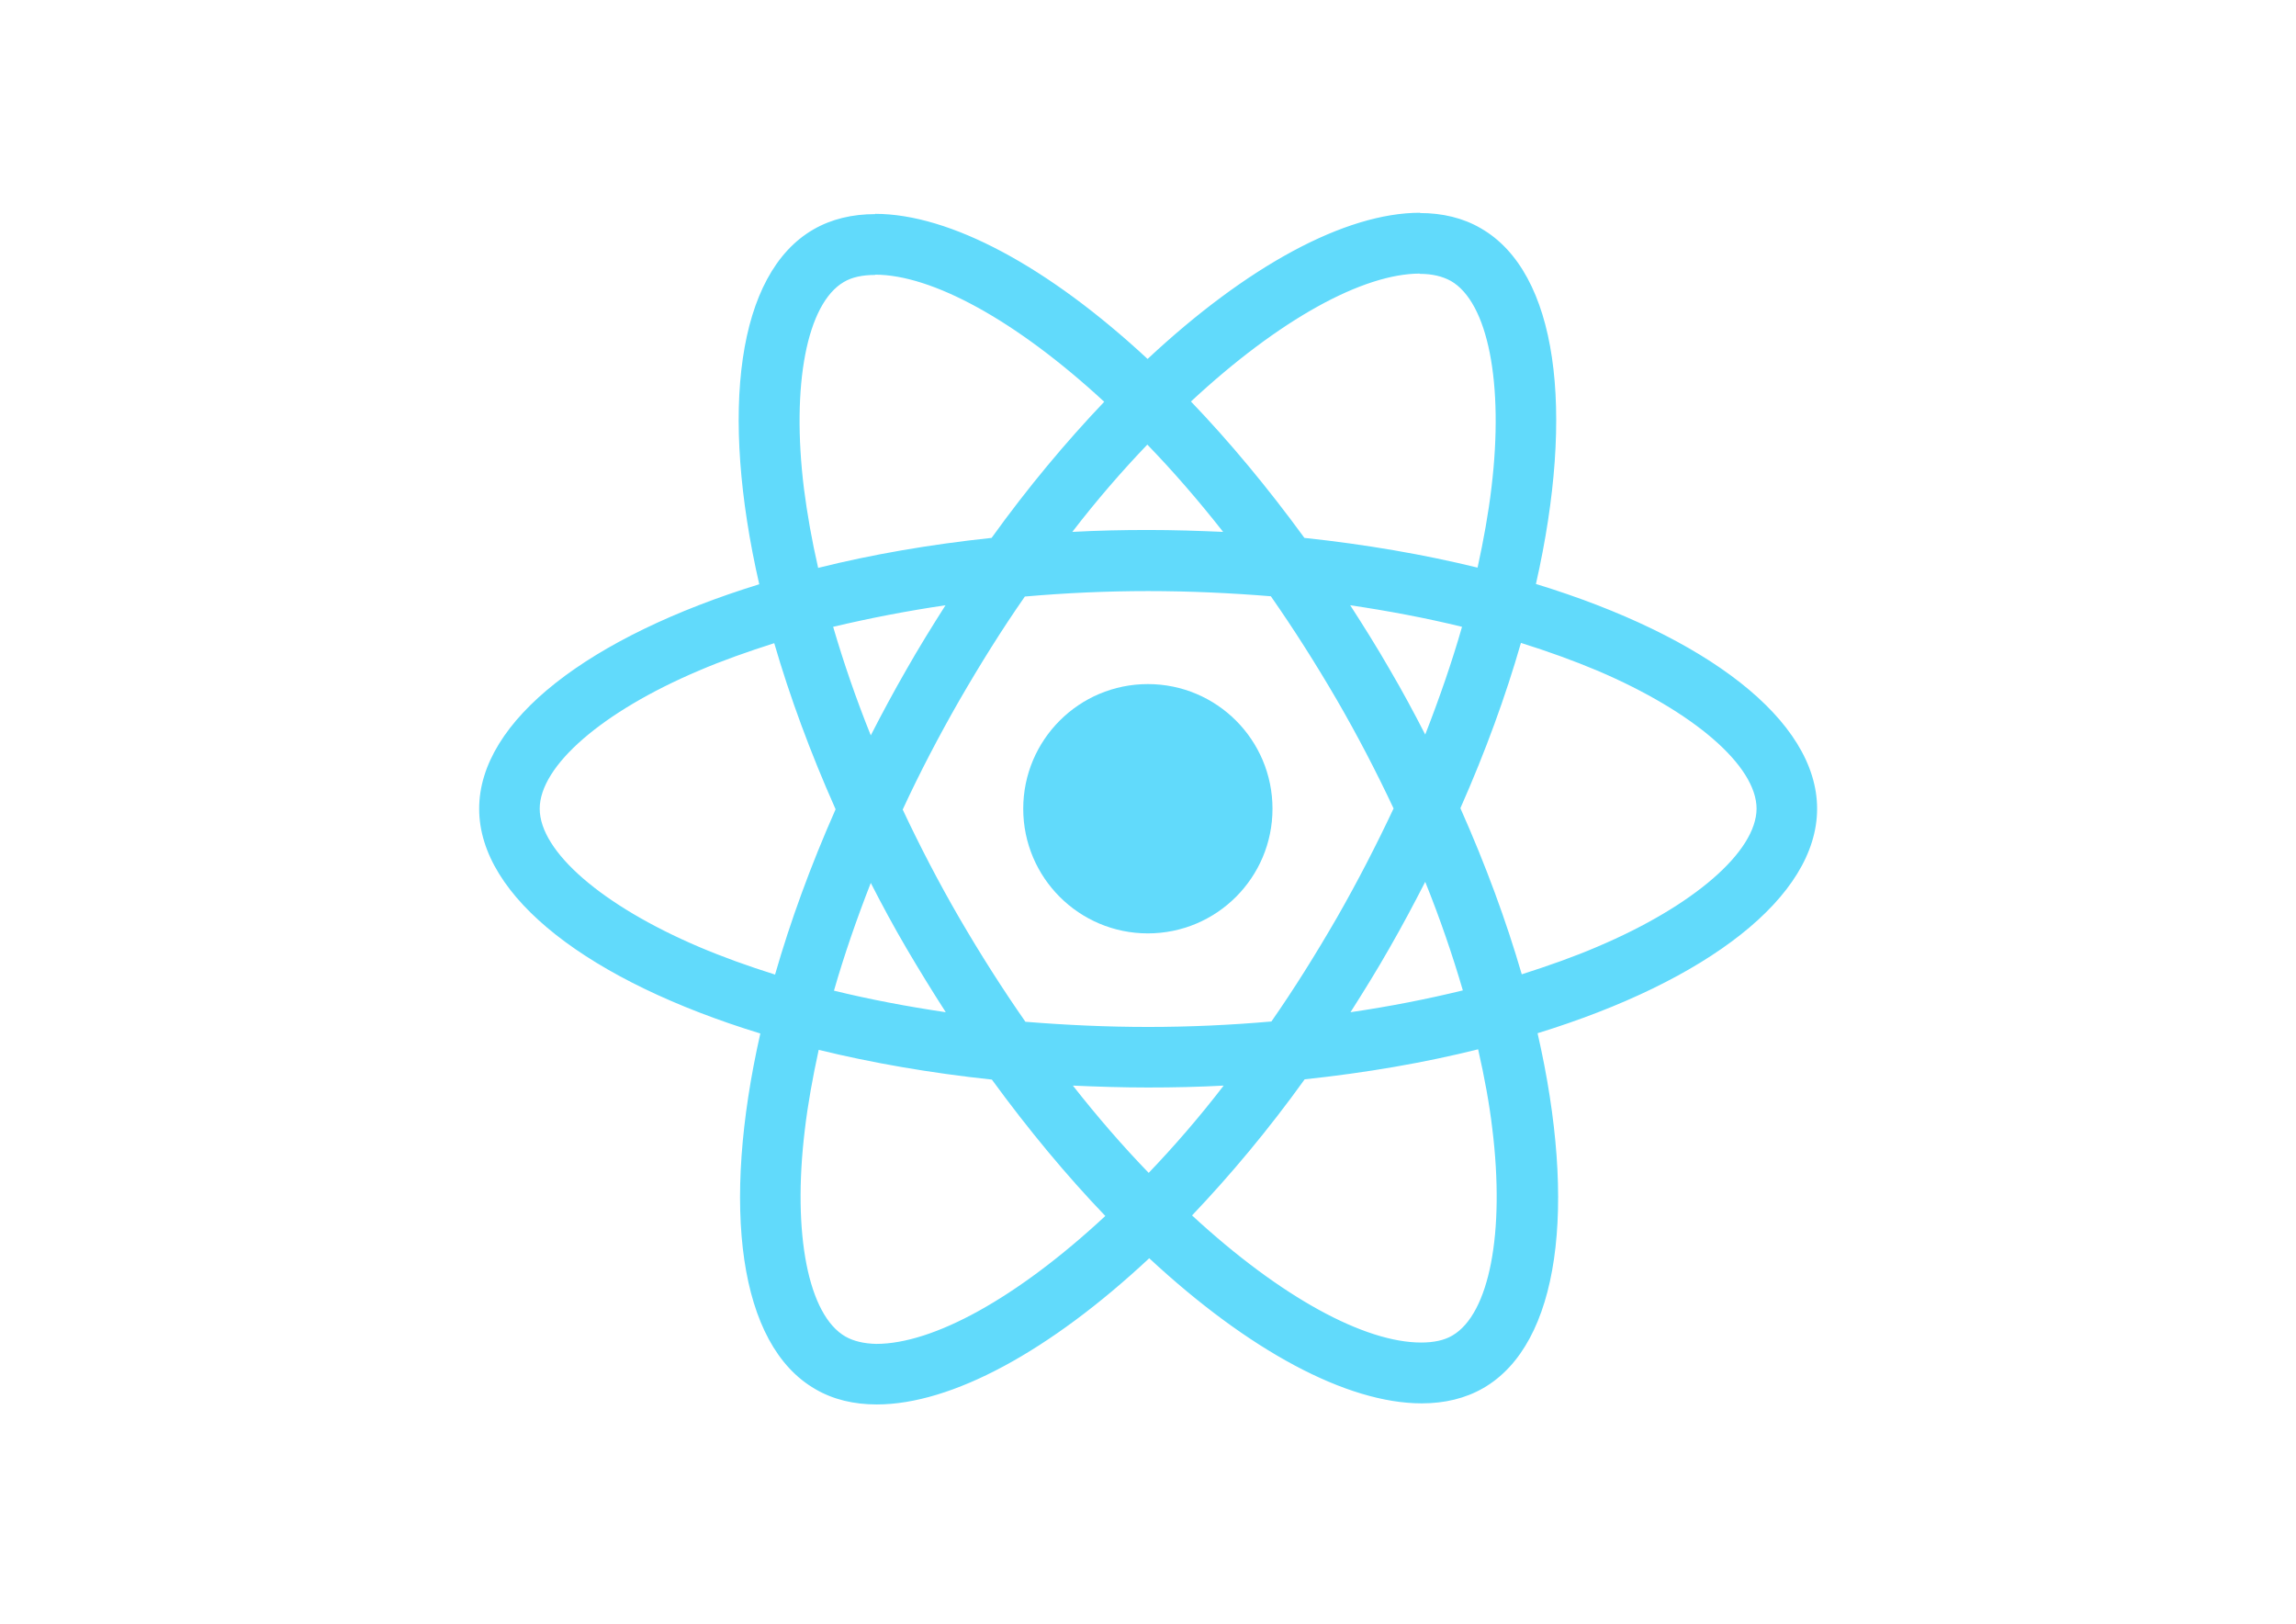
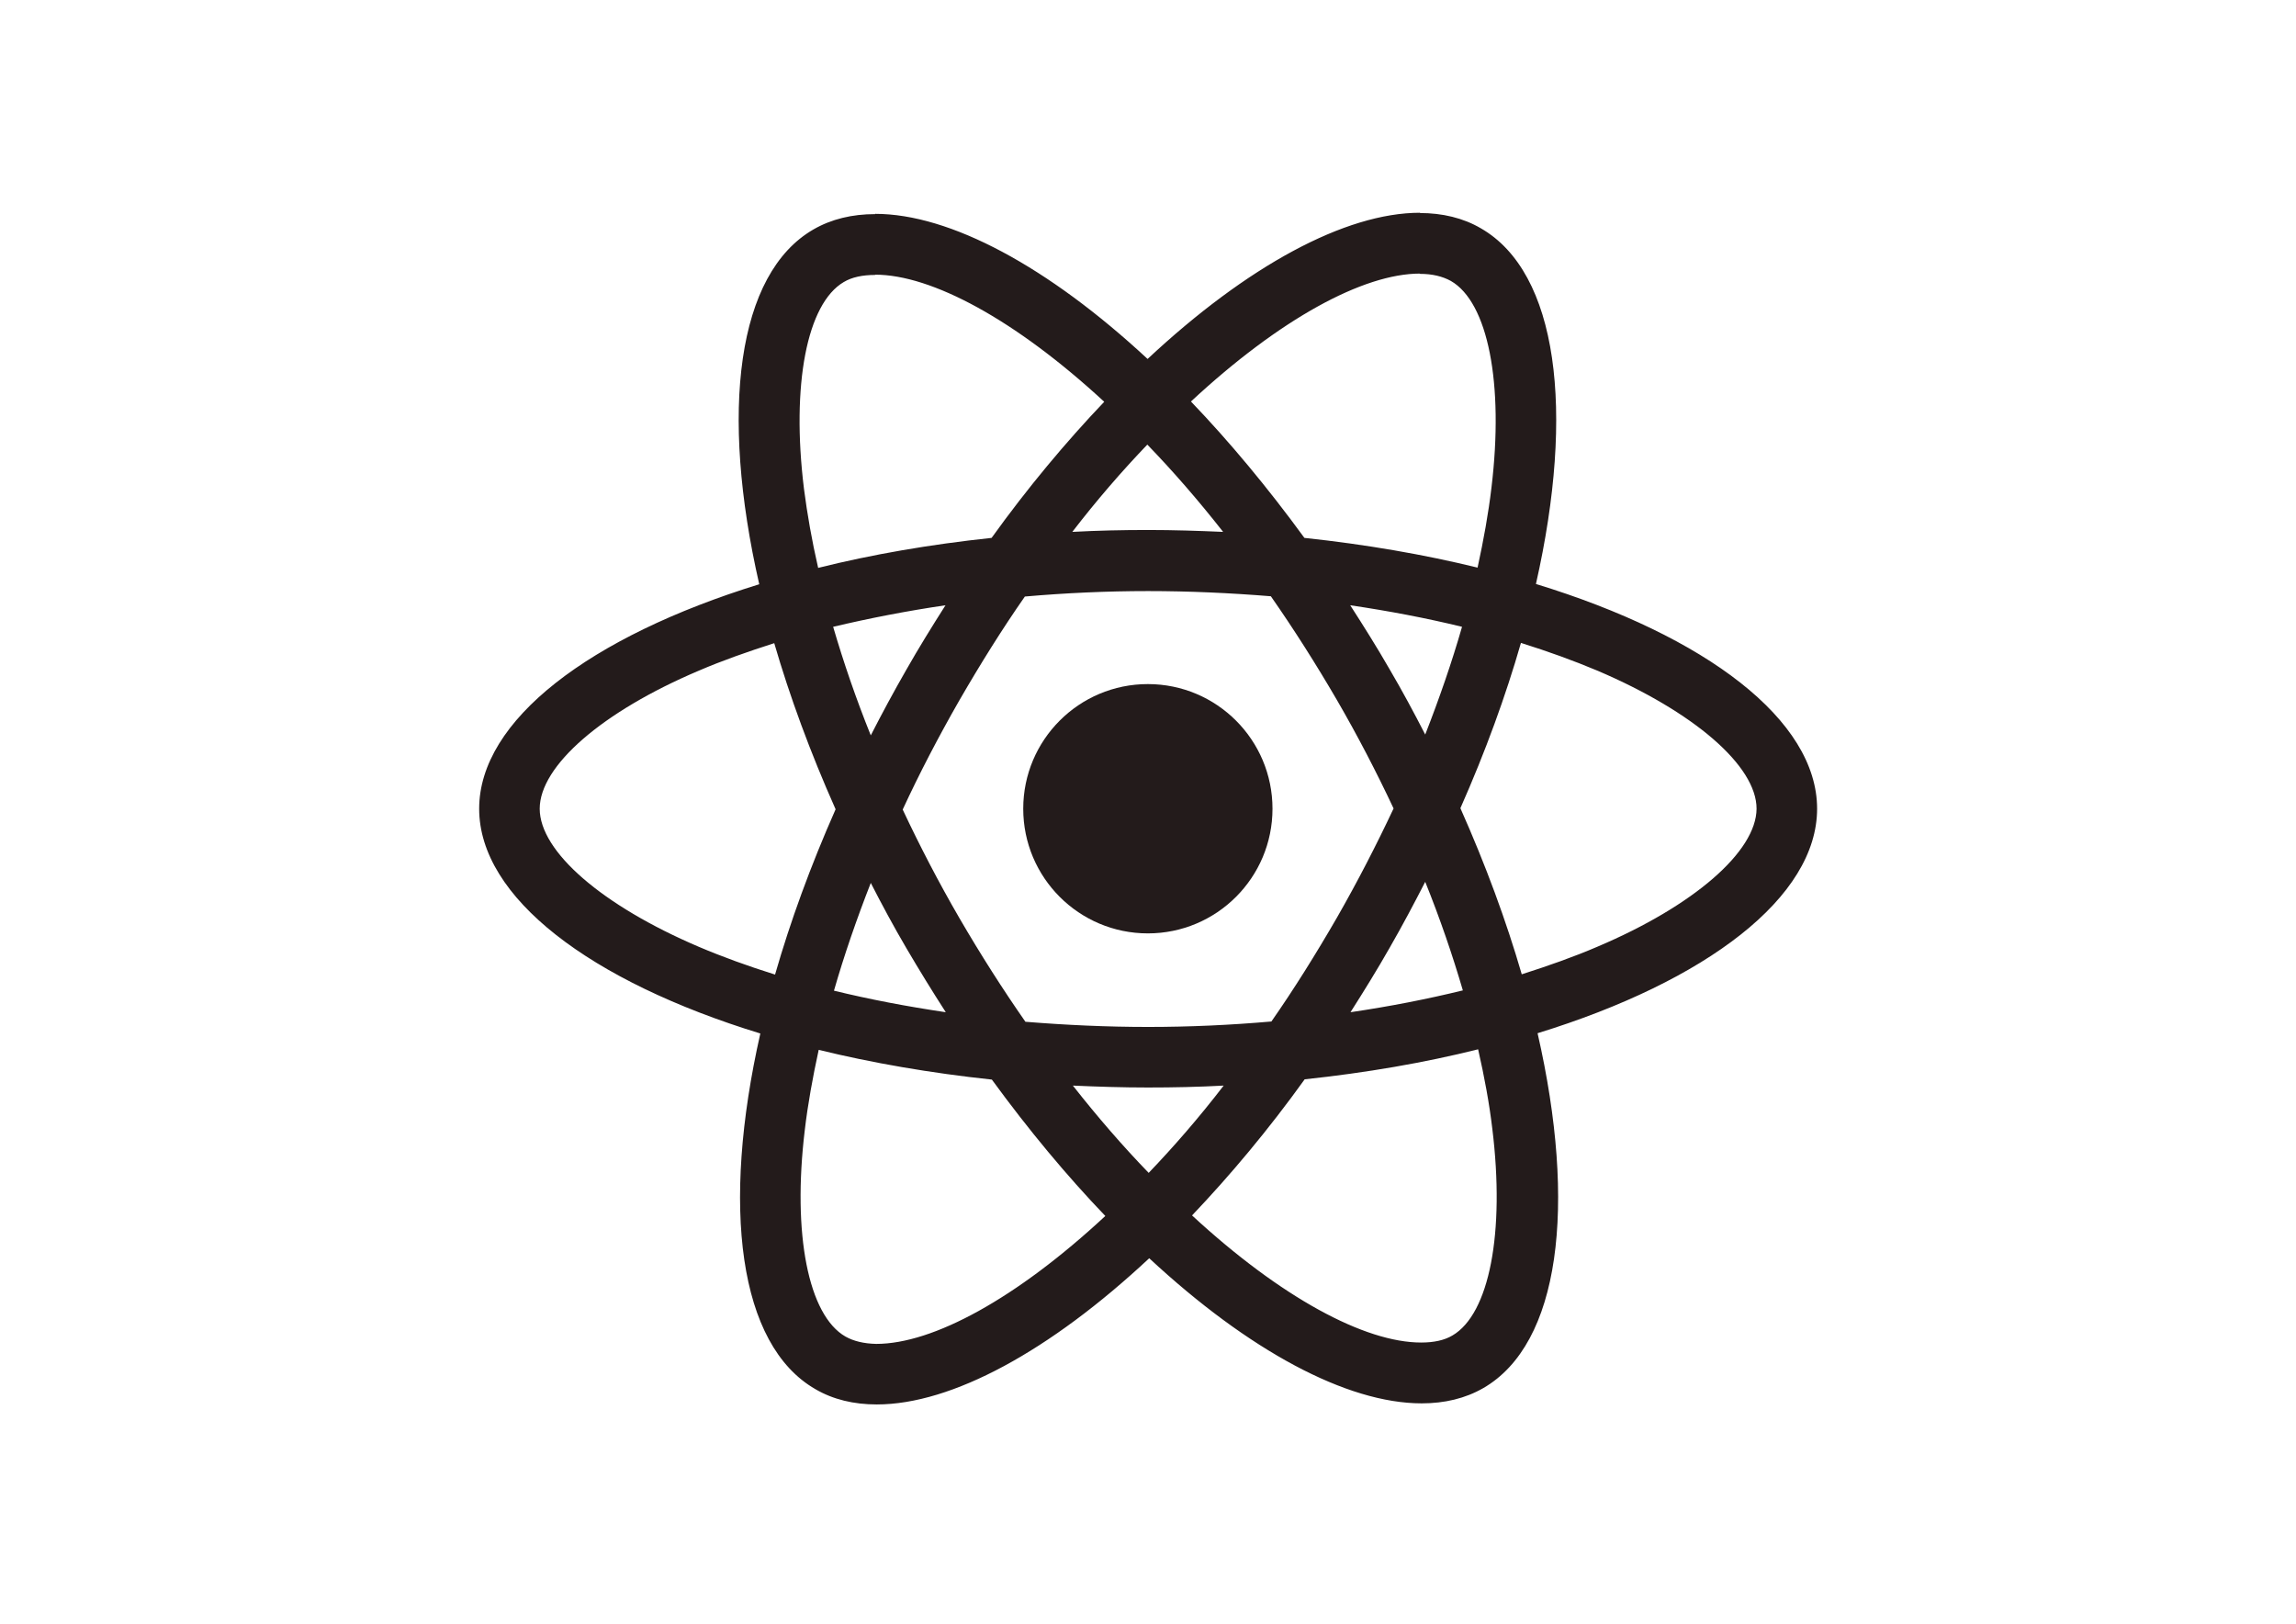
<svg xmlns="http://www.w3.org/2000/svg" viewBox="0 0 841.9 595.3">
-   <g fill="#61DAFB">
+   <g fill="#231b1b">
    <path d="M666.3 296.5c0-32.5-40.7-63.3-103.1-82.4 14.4-63.6 8-114.2-20.2-130.4-6.5-3.8-14.1-5.6-22.4-5.6v22.3c4.6 0 8.3.9 11.4 2.6 13.6 7.8 19.5 37.5 14.9 75.7-1.1 9.4-2.9 19.3-5.1 29.4-19.6-4.8-41-8.5-63.5-10.9-13.5-18.5-27.5-35.3-41.6-50 32.6-30.3 63.2-46.9 84-46.9V78c-27.5 0-63.5 19.6-99.9 53.6-36.4-33.8-72.4-53.2-99.9-53.2v22.3c20.7 0 51.4 16.5 84 46.6-14 14.7-28 31.4-41.3 49.9-22.6 2.4-44 6.1-63.6 11-2.3-10-4-19.7-5.2-29-4.7-38.2 1.1-67.9 14.6-75.8 3-1.8 6.9-2.6 11.5-2.6V78.5c-8.4 0-16 1.8-22.6 5.6-28.1 16.2-34.4 66.7-19.9 130.1-62.2 19.2-102.7 49.9-102.7 82.3 0 32.5 40.7 63.3 103.1 82.4-14.4 63.6-8 114.2 20.2 130.4 6.5 3.8 14.1 5.6 22.5 5.6 27.5 0 63.5-19.6 99.9-53.6 36.4 33.8 72.4 53.2 99.9 53.2 8.4 0 16-1.8 22.6-5.6 28.1-16.2 34.4-66.7 19.9-130.1 62-19.1 102.5-49.9 102.5-82.3zm-130.2-66.7c-3.7 12.9-8.3 26.2-13.5 39.5-4.1-8-8.4-16-13.1-24-4.6-8-9.5-15.8-14.4-23.4 14.2 2.1 27.9 4.7 41 7.9zm-45.8 106.5c-7.8 13.5-15.8 26.3-24.1 38.2-14.9 1.3-30 2-45.2 2-15.1 0-30.2-.7-45-1.9-8.3-11.9-16.4-24.6-24.2-38-7.6-13.1-14.5-26.4-20.8-39.8 6.2-13.4 13.2-26.8 20.7-39.9 7.8-13.5 15.8-26.3 24.1-38.2 14.9-1.3 30-2 45.2-2 15.1 0 30.2.7 45 1.9 8.3 11.9 16.4 24.6 24.2 38 7.6 13.1 14.5 26.4 20.8 39.8-6.3 13.4-13.2 26.8-20.7 39.9zm32.3-13c5.4 13.4 10 26.8 13.8 39.8-13.1 3.2-26.9 5.9-41.2 8 4.9-7.7 9.8-15.6 14.4-23.7 4.6-8 8.9-16.1 13-24.1zM421.2 430c-9.3-9.6-18.6-20.3-27.8-32 9 .4 18.2.7 27.5.7 9.4 0 18.7-.2 27.8-.7-9 11.7-18.3 22.4-27.5 32zm-74.4-58.9c-14.2-2.1-27.9-4.7-41-7.9 3.7-12.9 8.3-26.2 13.5-39.5 4.1 8 8.4 16 13.1 24 4.7 8 9.5 15.8 14.4 23.4zM420.7 163c9.3 9.6 18.6 20.3 27.8 32-9-.4-18.2-.7-27.5-.7-9.4 0-18.7.2-27.8.7 9-11.7 18.3-22.4 27.5-32zm-74 58.9c-4.9 7.7-9.8 15.6-14.4 23.7-4.6 8-8.9 16-13 24-5.4-13.4-10-26.8-13.8-39.8 13.1-3.1 26.9-5.8 41.2-7.9zm-90.5 125.2c-35.4-15.1-58.3-34.9-58.3-50.6 0-15.7 22.9-35.6 58.3-50.6 8.6-3.7 18-7 27.7-10.1 5.7 19.6 13.2 40 22.5 60.9-9.2 20.8-16.6 41.1-22.2 60.6-9.9-3.1-19.3-6.5-28-10.2zM310 490c-13.6-7.8-19.5-37.5-14.9-75.7 1.1-9.4 2.9-19.3 5.1-29.4 19.6 4.8 41 8.5 63.5 10.9 13.5 18.5 27.5 35.3 41.6 50-32.6 30.3-63.2 46.9-84 46.9-4.5-.1-8.3-1-11.3-2.7zm237.2-76.2c4.7 38.2-1.1 67.9-14.6 75.8-3 1.8-6.9 2.6-11.5 2.6-20.7 0-51.4-16.5-84-46.6 14-14.7 28-31.4 41.3-49.9 22.6-2.4 44-6.1 63.6-11 2.3 10.1 4.1 19.8 5.2 29.1zm38.5-66.7c-8.6 3.7-18 7-27.7 10.1-5.7-19.6-13.2-40-22.5-60.9 9.2-20.8 16.6-41.1 22.2-60.6 9.9 3.1 19.3 6.5 28.1 10.2 35.4 15.1 58.3 34.9 58.3 50.6-.1 15.7-23 35.6-58.4 50.6zM320.8 78.4z" />
    <circle cx="420.9" cy="296.5" r="45.7" />
    <path d="M520.5 78.1z" />
  </g>
</svg>
